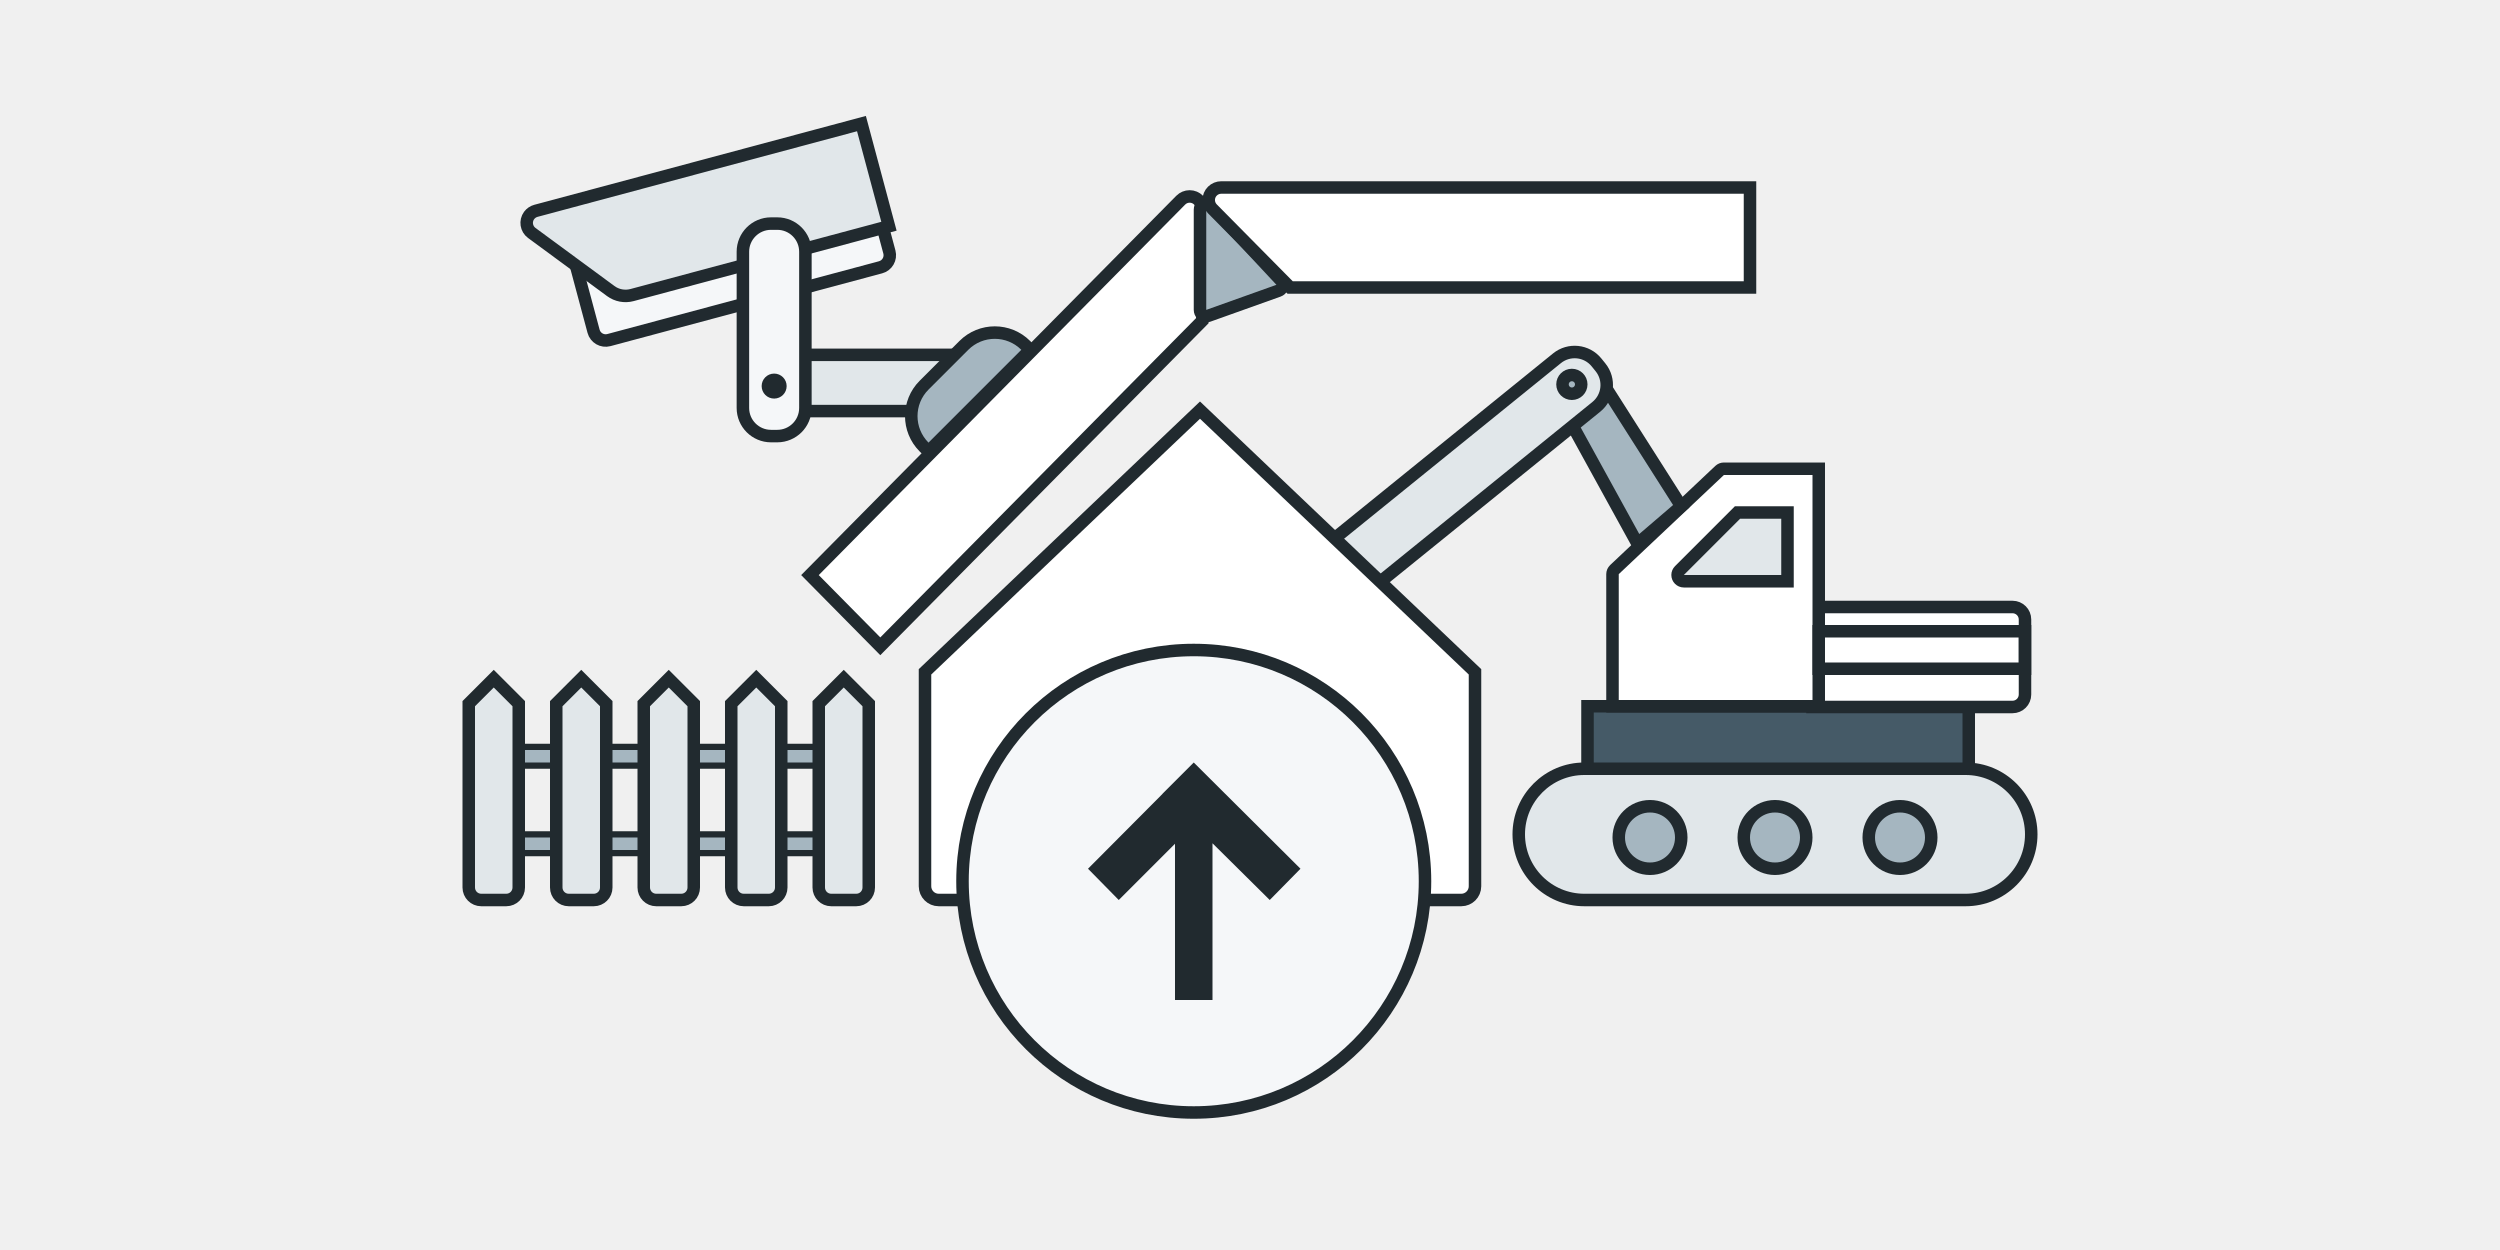
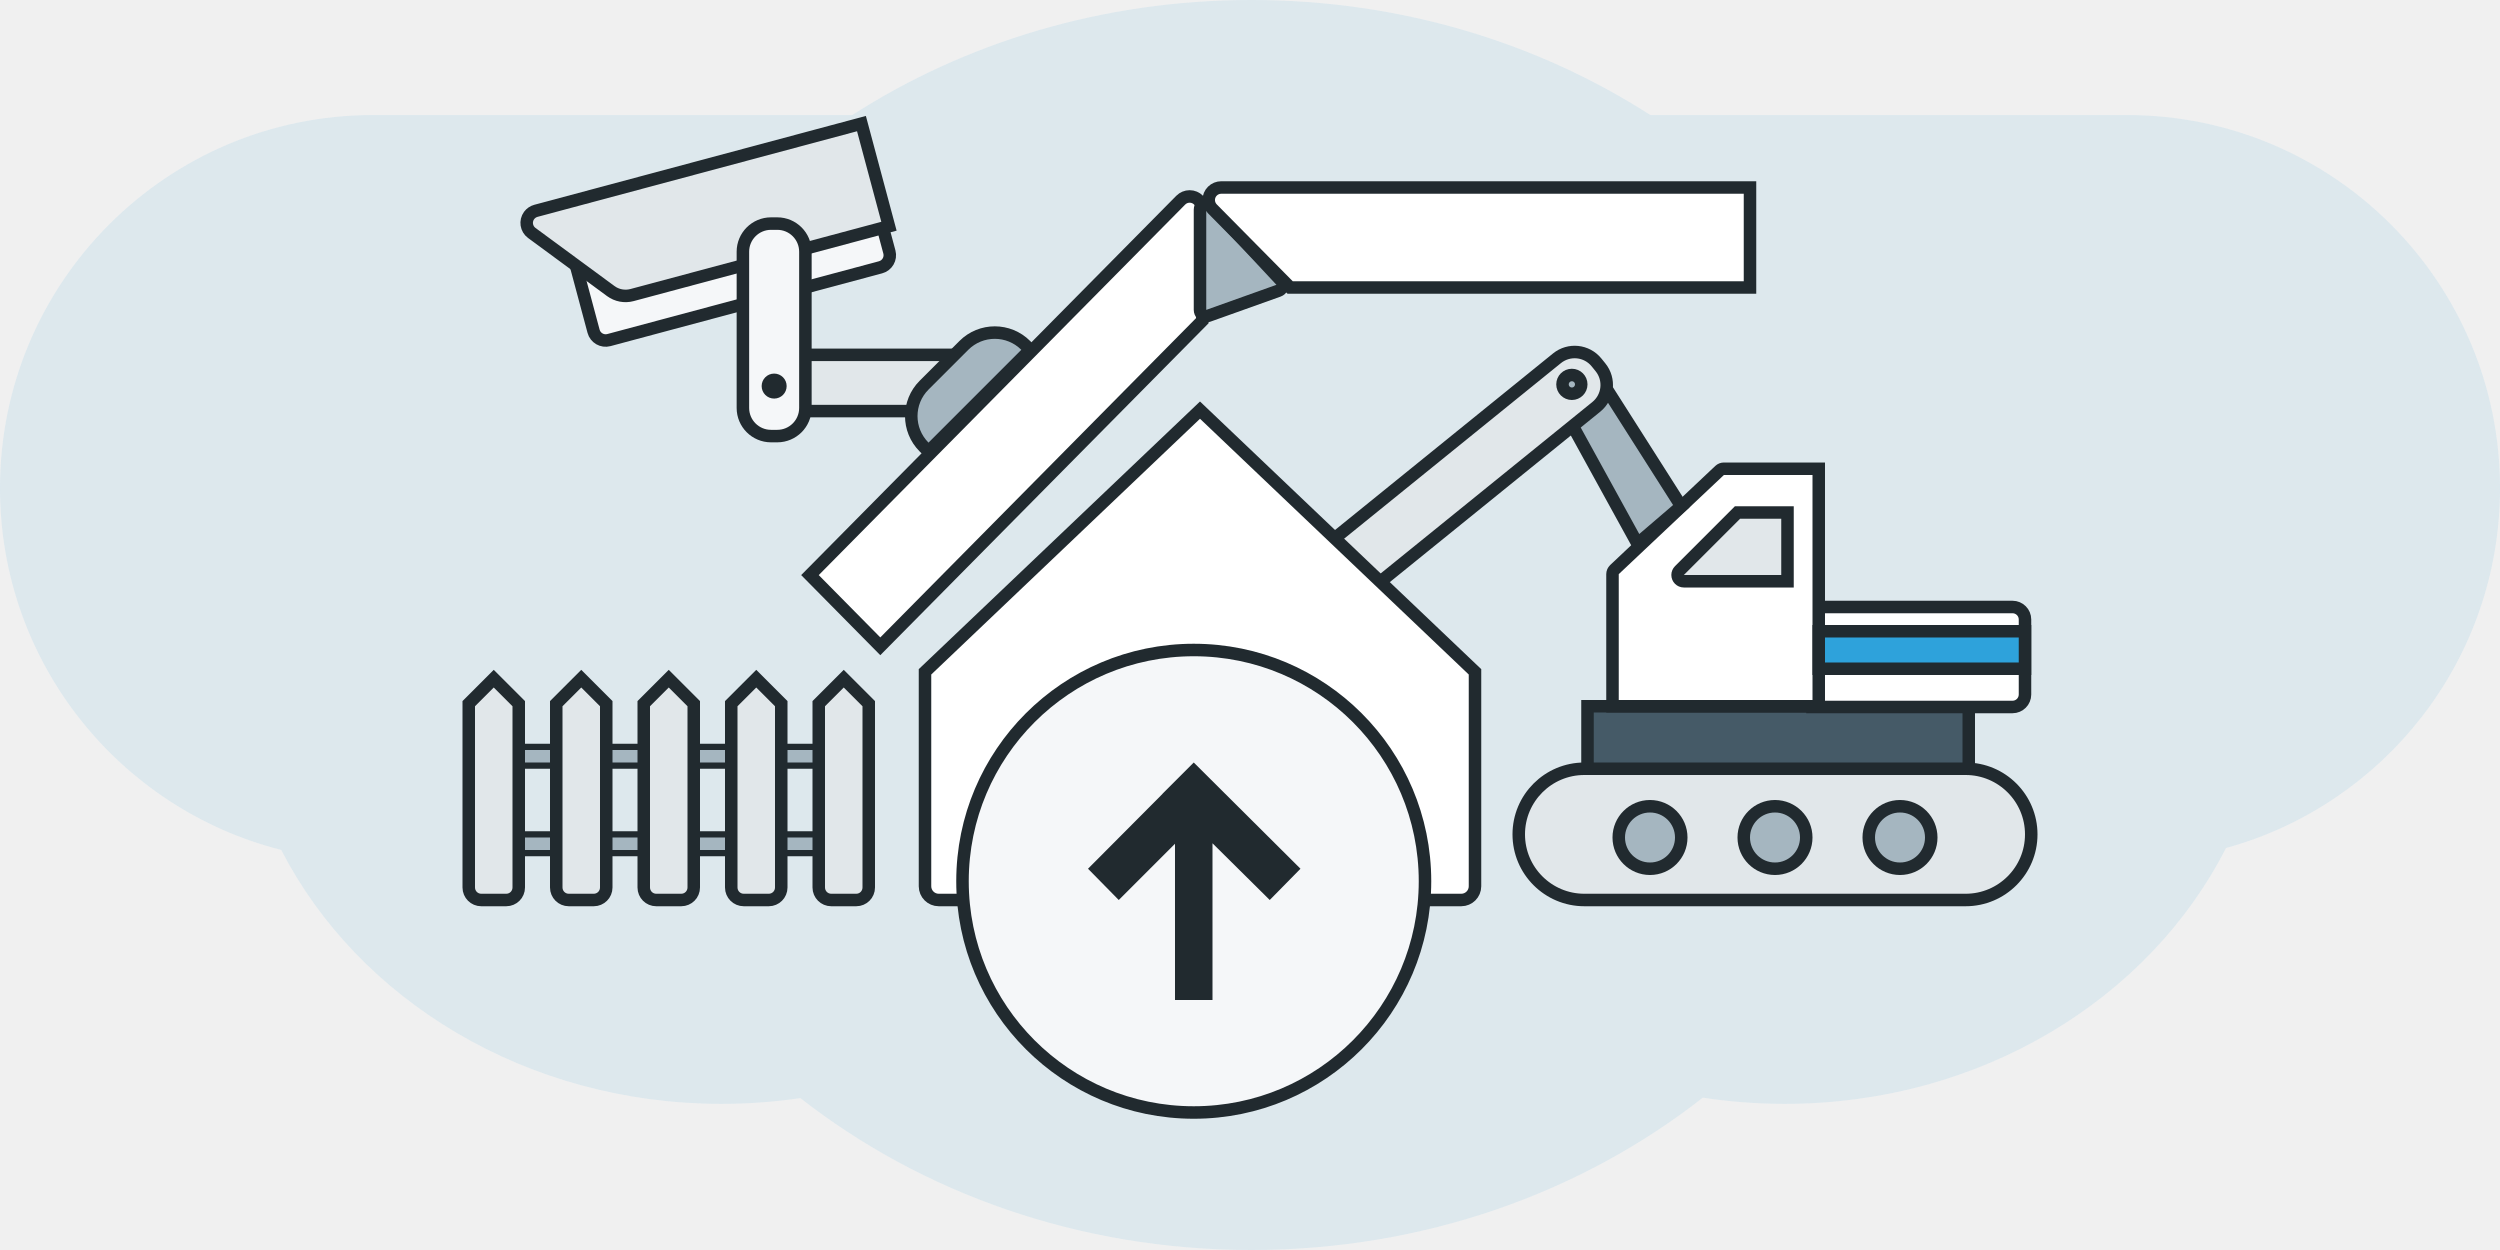
<svg xmlns="http://www.w3.org/2000/svg" width="400px" height="200px" viewBox="0 0 400 200" version="1.1">
  <g id="Cloud/Placeholders/Maintenance" stroke="none" stroke-width="1" fill="none" fill-rule="evenodd">
-     <path d="M200.211,0 C223.999,0 246.029,6.815 264.053,18.406 L340.299,18.408 C373.271,18.408 400,45.137 400,78.109 C400,105.592 381.43,128.738 356.153,135.683 C343.895,159.839 316.901,176.617 285.572,176.617 C281.1,176.617 276.717,176.275 272.452,175.619 C253.093,190.809 227.837,200 200.211,200 C172.63,200 147.411,190.839 128.061,175.692 C123.949,176.3 119.727,176.617 115.423,176.617 C84.225,176.617 57.327,159.979 44.996,135.986 C19.135,129.436 3.41650556e-15,106.007 0,78.109 C-4.03793284e-15,45.137 26.729,18.408 59.701,18.408 L136.369,18.406 C154.392,6.815 176.423,0 200.211,0 Z" id="Combined-Shape" fill="class='brand_element" opacity="0.1" />
+     <path d="M200.211,0 C223.999,0 246.029,6.815 264.053,18.406 L340.299,18.408 C373.271,18.408 400,45.137 400,78.109 C400,105.592 381.43,128.738 356.153,135.683 C343.895,159.839 316.901,176.617 285.572,176.617 C281.1,176.617 276.717,176.275 272.452,175.619 C253.093,190.809 227.837,200 200.211,200 C172.63,200 147.411,190.839 128.061,175.692 C123.949,176.3 119.727,176.617 115.423,176.617 C84.225,176.617 57.327,159.979 44.996,135.986 C19.135,129.436 3.41650556e-15,106.007 0,78.109 C-4.03793284e-15,45.137 26.729,18.408 59.701,18.408 L136.369,18.406 C154.392,6.815 176.423,0 200.211,0 Z" id="Combined-Shape" fill="#2EA2DB" opacity="0.1" />
    <circle id="Oval" stroke="#212A2F" stroke-width="2" fill="#EAF5FB" cx="171" cy="57.5" r="4" />
    <path d="M192.368,51.313 L140.847,103.409 L129.594,92.014 L188.922,32.024 C189.297,31.644 189.808,31.431 190.341,31.43 C191.446,31.428 192.342,32.323 192.344,33.427 L192.368,51.313 Z" id="Path-3" stroke="#212A2F" stroke-width="2" fill="#FFFFFF" />
    <rect id="Rectangle-2" stroke="#212A2F" stroke-width="2" fill="#F5F7F9" transform="translate(116.8254, 39.8981) rotate(-15) translate(-116.8254, -39.8981) " x="92.325" y="30.898" width="49" height="18" rx="2" />
    <path d="M87.085,26.862 L141.004,26.862 L141.004,43.862 L98.446,43.862 C97.231,43.862 96.082,43.31 95.323,42.361 L85.523,30.111 C84.833,29.249 84.973,27.99 85.835,27.3 C86.19,27.017 86.631,26.862 87.085,26.862 Z" id="Rectangle" stroke="#212A2F" stroke-width="2" fill="#E1E7EA" transform="translate(112.5041, 35.36197) rotate(-15) translate(-112.5041, -35.36197) " />
    <rect id="Rectangle" stroke="#212A2F" stroke-width="2" fill="#E1E7EA" x="120.864" y="56.774" width="33" height="9" />
    <rect id="Rectangle" stroke="#212A2F" stroke-width="2" fill="#F5F7F9" x="118.864" y="35.774" width="10" height="34" rx="4.5" />
    <path d="M157.864,49.774 L157.864,72.774 L156.864,72.774 C152.998,72.774 149.864,69.64 149.864,65.774 L149.864,56.774 C149.864,52.908 152.998,49.774 156.864,49.774 L157.864,49.774 Z" id="Rectangle" stroke="#212A2F" stroke-width="2" fill="#A5B6C0" transform="translate(153.8637, 61.27402) rotate(-315) translate(-153.8637, -61.27402) " />
    <circle id="Oval" fill="#212A2F" cx="123.864" cy="61.774" r="2" />
    <path d="M138.5,133.5 L75.5,133.5 L75.5,136.5 L138.5,136.5 L138.5,133.5 Z M138.5,119.5 L75.5,119.5 L75.5,122.5 L138.5,122.5 L138.5,119.5 Z" id="Combined-Shape" stroke="#212A2F" fill="#A5B6C0" />
    <path d="M135,108.586 L139,112.586 L139,142 C139,143.105 138.105,144 137,144 L133,144 C131.895,144 131,143.105 131,142 L131,112.586 L135,108.586 Z M121,108.586 L125,112.586 L125,142 C125,143.105 124.105,144 123,144 L119,144 C117.895,144 117,143.105 117,142 L117,112.586 L121,108.586 Z M107,108.586 L111,112.586 L111,142 C111,143.105 110.105,144 109,144 L105,144 C103.895,144 103,143.105 103,142 L103,112.586 L107,108.586 Z M93,108.586 L97,112.586 L97,142 C97,143.105 96.105,144 95,144 L91,144 C89.895,144 89,143.105 89,142 L89,112.586 L93,108.586 Z M79,108.586 L83,112.586 L83,142 C83,143.105 82.105,144 81,144 L77,144 C75.895,144 75,143.105 75,142 L75,112.586 L79,108.586 Z" id="Combined-Shape" stroke="#212A2F" stroke-width="2" fill="#E1E7EA" />
    <path d="M193.336,50.523 L204.567,46.512 C205.087,46.326 205.358,45.754 205.173,45.234 C205.127,45.105 205.055,44.987 204.962,44.888 L193.731,32.855 C193.354,32.451 192.721,32.429 192.318,32.806 C192.115,32.995 192,33.26 192,33.537 L192,49.581 C192,50.133 192.448,50.581 193,50.581 C193.115,50.581 193.228,50.561 193.336,50.523 Z" id="Path-24" stroke="#212A2F" stroke-width="2" fill="#A5B6C0" />
    <path d="M195.395,30 L280,30 L280,46 L206.421,46 L193.972,33.406 C193.196,32.62 193.203,31.354 193.989,30.578 C194.363,30.208 194.868,30 195.395,30 Z" id="Rectangle" stroke="#212A2F" stroke-width="2" fill="#FFFFFF" />
    <rect id="Rectangle" stroke="#212A2F" stroke-width="2" fill="#E1E7EA" x="243" y="123" width="82" height="21" rx="10.5" />
    <rect id="Rectangle" stroke="#212A2F" stroke-width="2" fill="#455A67" x="254" y="113" width="61" height="10" />
    <path d="M290,97.119 L322,97.119 C323.105,97.119 324,98.014 324,99.119 L324,111.119 C324,112.223 323.105,113.119 322,113.119 L290,113.119 L290,97.119 Z" id="Rectangle" stroke="#212A2F" stroke-width="2" fill="#FFFFFF" />
    <path d="M258,113 L291,113 L291,75 L275.824,75 C275.569,75 275.324,75.097 275.138,75.272 L258.314,91.135 C258.114,91.324 258,91.588 258,91.863 L258,113 Z" id="Rectangle" stroke="#212A2F" stroke-width="2" fill="#FFFFFF" />
    <circle id="Oval" stroke="#212A2F" stroke-width="2" fill="#A5B6C0" cx="264" cy="134" r="5" />
    <circle id="Oval" stroke="#212A2F" stroke-width="2" fill="#A5B6C0" cx="284" cy="134" r="5" />
    <circle id="Oval" stroke="#212A2F" stroke-width="2" fill="#A5B6C0" cx="304" cy="134" r="5" />
    <polygon id="Path-25" stroke="#212A2F" stroke-width="2" fill="#A5B6C0" points="262 87 251 67 255 59 269 81" />
    <path d="M268.707,91.293 L278,82 L278,82 L286,82 L286,93 L269.414,93 C268.862,93 268.414,92.552 268.414,92 C268.414,91.735 268.52,91.48 268.707,91.293 Z" id="Path-26" stroke="#212A2F" stroke-width="2" fill="#E1E7EA" />
    <rect id="Rectangle" stroke="#212A2F" stroke-width="2" fill="#E1E7EA" transform="translate(234, 76) rotate(-39) translate(-234, -76) " x="206" y="71" width="56" height="10" rx="4.5" />
    <circle id="Oval" stroke="#212A2F" stroke-width="2" fill="#A5B6C0" cx="251.5" cy="61.5" r="1.5" />
-     <rect id="Rectangle" stroke="#212A2F" stroke-width="2" fill="class='brand_element" x="291" y="101" width="33" height="6" />
+     <rect id="Rectangle" stroke="#212A2F" stroke-width="2" fill="#2EA2DB" x="291" y="101" width="33" height="6" />
    <path d="M192,65.62 L236,107.494 L236,141.8 C236,143.015 235.015,144 233.8,144 L150.2,144 C148.985,144 148,143.015 148,141.8 L148,107.494 L192,65.62 Z" id="Home" stroke="#212A2F" stroke-width="2" fill="#FFFFFF" />
    <circle id="Oval" stroke="#212A2F" stroke-width="2" fill="#F5F7F9" cx="191" cy="141" r="37" />
    <path d="M191,122 L208.076,138.997 L203.158,144 L193.999,134.925 L194,160 L188,160 L187.999,135 L179,144 L174.081,138.997 L186.011,127.011 L186,127 L191,122 Z" id="Combined-Shape" fill="#212A2F" />
  </g>
</svg>
